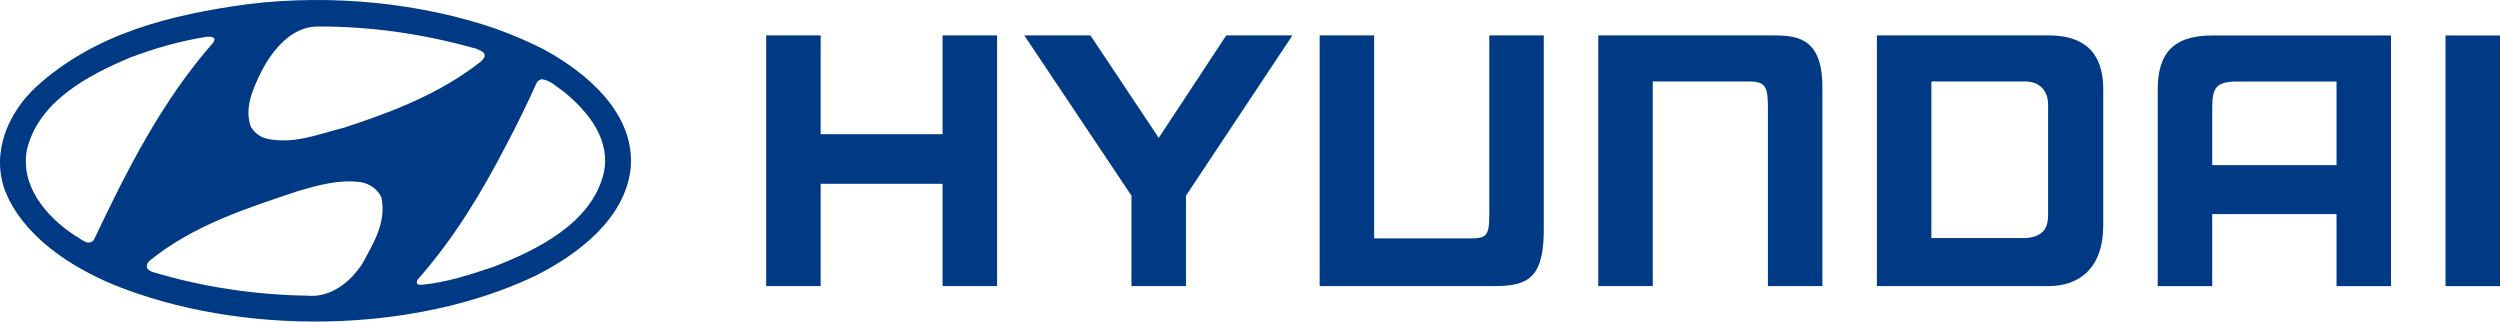
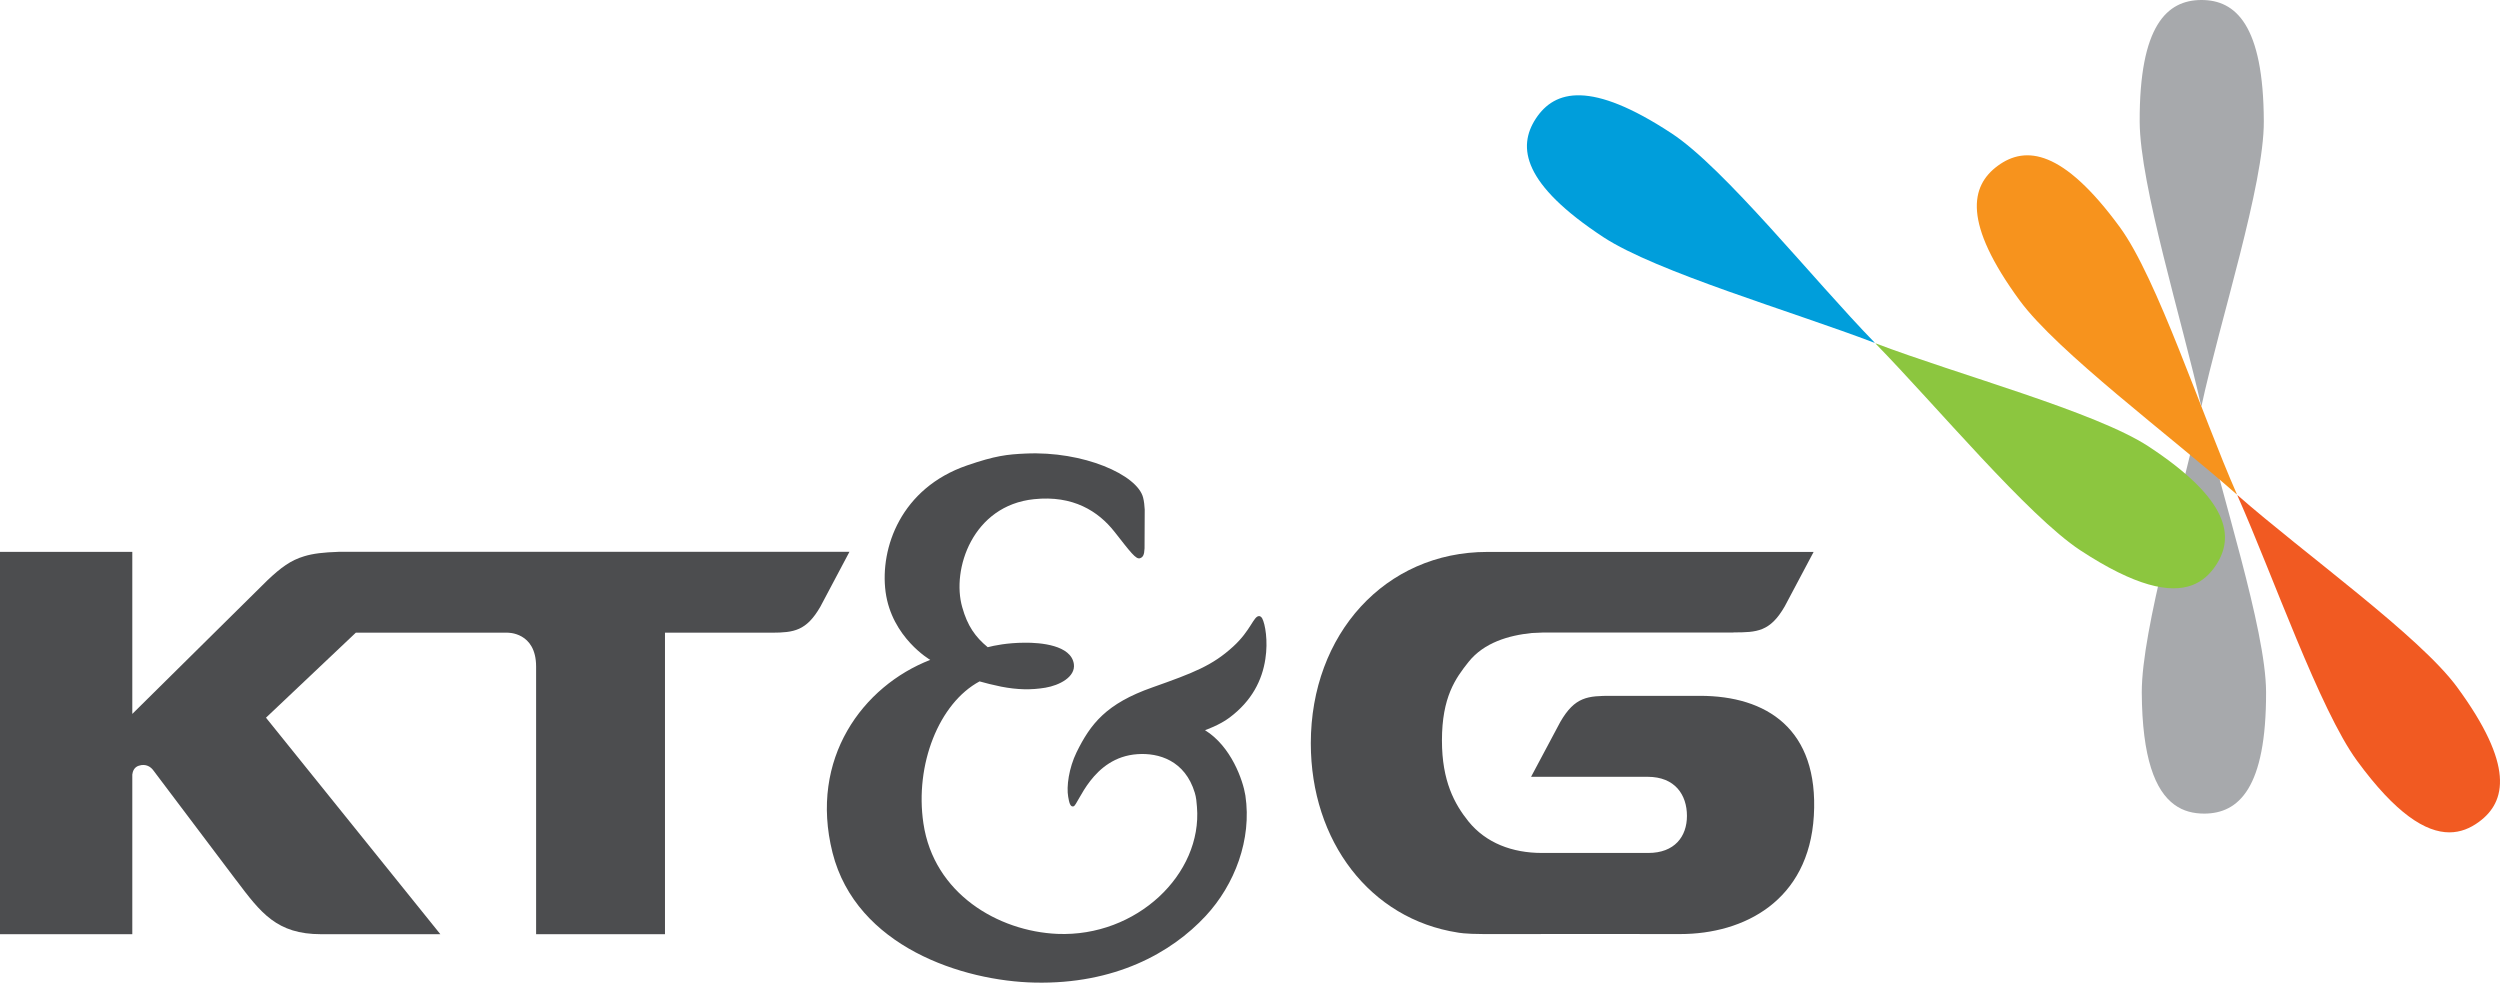
- <svg xmlns="http://www.w3.org/2000/svg" version="1.1" id="Layer_1" width="1000" height="128.62" viewBox="0 0 1000 128.62" overflow="visible" enable-background="new 0 0 371.549 47.788" xml:space="preserve" style="overflow:visible">
-   <defs id="defs837" />
-   <g id="g832" transform="matrix(2.691433,0,0,2.691433,3.9289753e-4,0.00201068)">
-     <path d="m 347.254,12.112 h -15.209 c -2.553,0.151 -3.266,0.784 -3.266,3.883 v 8.543 h 18.475 z m 8.098,-6.841 v 37.252 h -8.098 V 31.815 h -18.475 v 10.708 h -8.098 V 13.319 c 0,-5.16 2.09,-8.048 8.098,-8.048 z m -42.768,8.041 v 20.16 c 0,6.418 -3.605,9.044 -8.099,9.044 H 278.942 V 5.264 h 25.543 c 6.898,0 8.099,4.386 8.099,8.048 z m -8.195,2.242 c 0,-2.041 -1.244,-3.449 -3.422,-3.449 h -13.926 v 23.276 l 13.926,-10e-4 c 3.172,-0.161 3.422,-2.063 3.422,-3.572 z M 113.868,5.264 h 8.098 v 14.683 h 18.118 V 5.264 h 8.098 v 37.251 h -8.098 V 27.313 h -18.118 v 15.202 h -8.098 V 5.264 Z m 48.193,0 10.152,15.229 10.03,-15.229 h 9.833 L 176.258,29.08 v 13.436 h -8.099 V 29.078 L 152.231,5.264 Z m 75.472,0 h 26.096 c 3.719,0 7.32,0.522 7.215,8.048 v 29.204 h -8.098 V 15.988 c 0,-3.208 -0.385,-3.883 -2.902,-3.883 h -14.211 v 30.411 h -8.1 z m 134.016,0.007 v 37.252 h -8.1 V 5.271 Z M 196.126,42.516 h 26.094 c 5.188,0 7.321,-1.501 7.216,-8.981 V 5.264 h -8.098 v 26.593 c 0,3.188 -0.385,3.575 -2.902,3.575 H 204.225 L 204.224,5.264 h -8.098 z" id="path828" style="clip-rule:evenodd;fill:#003984;fill-rule:evenodd" />
-     <path d="m 56.707,29.416 c 0.714,3.69 -1.22,6.755 -2.827,9.73 -1.785,2.768 -4.731,5.147 -8.272,4.791 -7.946,-0.119 -15.712,-1.339 -22.914,-3.512 -0.327,-0.089 -0.654,-0.298 -0.833,-0.595 -0.149,-0.417 0.06,-0.804 0.357,-1.071 6.577,-5.327 14.403,-7.796 22.14,-10.386 2.886,-0.833 5.952,-1.726 9.195,-1.309 1.338,0.179 2.677,1.102 3.154,2.352 z M 83.816,13.645 c 3.69,3.035 7.023,7.172 5.892,12.171 -1.845,7.38 -9.879,11.308 -16.277,13.807 -3.482,1.161 -6.993,2.352 -10.802,2.709 -0.238,-0.03 -0.625,0.029 -0.685,-0.328 l 0.089,-0.416 c 5.416,-6.101 9.522,-12.944 13.124,-19.878 1.666,-3.125 3.214,-6.338 4.642,-9.493 0.208,-0.238 0.417,-0.357 0.655,-0.446 1.338,0.118 2.291,1.16 3.362,1.874 z M 31.888,5.789 31.769,6.235 C 23.943,15.132 18.795,25.458 13.915,35.724 12.963,36.617 12.04,35.426 11.177,35.039 6.832,32.183 2.904,27.57 4.035,22.095 5.85,14.954 13.2,11.145 19.331,8.557 c 3.63,-1.369 7.41,-2.47 11.397,-3.095 0.417,-10e-4 0.952,-0.06 1.16,0.327 z m 38.835,1.428 c 0.446,0.238 0.982,0.327 1.25,0.773 0.238,0.506 -0.238,0.833 -0.506,1.161 -6.16,4.82 -13.212,7.499 -20.414,9.85 -3.661,0.893 -7.351,2.5 -11.427,1.607 -0.953,-0.238 -1.815,-0.863 -2.351,-1.786 -1.012,-2.797 0.357,-5.713 1.547,-8.153 1.577,-3.065 4.375,-6.666 8.243,-6.725 8.332,-0.06 16.188,1.19 23.658,3.273 z M 81.019,7.455 C 87.328,10.907 94.47,16.977 93.726,25.071 92.863,32.57 85.87,37.807 79.621,40.962 61.379,49.681 35.758,49.948 16.921,42.331 10.552,39.683 3.41,35.13 0.731,28.285 -1.322,22.661 1.177,16.799 5.374,12.901 14.152,4.926 25.341,2.189 36.858,0.611 c 12.499,-1.518 25.651,-0.179 36.84,3.66 2.5,0.923 4.97,1.935 7.321,3.184 z" id="path830" style="clip-rule:evenodd;fill:#003984;fill-rule:evenodd" />
+ <svg xmlns="http://www.w3.org/2000/svg" version="1.1" id="svg2" xml:space="preserve" width="553.064" height="217.39" viewBox="0 0 553.064 217.39">
+   <defs id="defs6">
+     <clipPath clipPathUnits="userSpaceOnUse" id="clipPath18">
+       <path d="M 0,595.276 H 841.89 V 0 H 0 Z" id="path16" />
+     </clipPath>
+     <clipPath clipPathUnits="userSpaceOnUse" id="clipPath42">
+       <path d="m 524.73,322.184 h 57.984 V 281.543 H 524.73 Z" id="path40" />
+     </clipPath>
+     <clipPath clipPathUnits="userSpaceOnUse" id="clipPath58">
+       <path d="m 466.895,363.346 h 57.707 v -41.071 h -57.707 z" id="path56" />
+     </clipPath>
+   </defs>
+   <g id="g10" transform="matrix(1.333333,0,0,-1.333333,-284.7281,505.5415)">
+     <g id="g12">
+       <g id="g14" clip-path="url(#clipPath18)">
+         <g id="g20" transform="translate(578.8027,311.5508)">
+           <path d="m 0,0 -0.045,0.006 c -3.06,-14.213 -9.867,-36.78 -9.85,-47.279 0.055,-10.921 2.237,-16.326 5.415,-18.634 1.466,-1.082 3.169,-1.485 4.974,-1.481 5.68,0.024 10.279,4.2 10.235,20.179 C 10.693,-36.691 3.189,-14.207 0,0" style="fill:#a7a9ac;fill-opacity:1;fill-rule:nonzero;stroke:none" id="path22" />
+         </g>
+         <g id="g24" transform="translate(578.8027,311.7441)">
+           <path d="M 0,0 C 3.088,14.256 10.408,36.794 10.354,47.283 10.299,63.275 5.682,67.43 -0.018,67.412 -5.707,67.394 -10.307,63.189 -10.242,47.201 -10.197,36.711 -3.215,14.224 -0.027,0.014 Z" style="fill:#a7a9ac;fill-opacity:1;fill-rule:nonzero;stroke:none" id="path26" />
+         </g>
+         <g id="g28" transform="translate(584.8047,296.9883)">
+           <path d="m 0,0 -0.037,-0.031 c 5.898,-13.284 13.65,-35.537 19.853,-44.022 6.44,-8.803 11.387,-11.883 15.327,-11.883 1.824,0 3.445,0.668 4.892,1.732 4.59,3.358 5.856,9.455 -3.599,22.346 C 30.232,-23.374 10.93,-9.605 0,0" style="fill:#f15a22;fill-opacity:1;fill-rule:nonzero;stroke:none" id="path30" />
+         </g>
+         <g id="g32" transform="translate(584.6934,297.1465)">
+           <path d="m 0,0 c -5.881,13.324 -13.221,35.865 -19.441,44.341 -9.436,12.886 -15.629,13.536 -20.219,10.175 -4.59,-3.364 -5.836,-9.461 3.619,-22.364 6.201,-8.461 25.084,-22.533 36.006,-32.168 z" style="fill:#f7931d;fill-opacity:1;fill-rule:nonzero;stroke:none" id="path34" />
+         </g>
+         <g id="g36">
+           <g id="g38" />
+           <g id="g50">
+             <g clip-path="url(#clipPath42)" id="g48">
+               <g transform="translate(524.7578,322.1836)" id="g46">
+                 <path d="m 0,0 -0.027,-0.03 c 10.16,-10.406 25.232,-28.54 33.998,-34.316 9.134,-5.987 14.843,-7.147 18.527,-5.777 1.703,0.633 2.986,1.833 3.975,3.339 3.115,4.747 2.172,10.889 -11.176,19.67 C 36.5,-11.341 13.605,-5.182 0,0" style="fill:#8cc63f;fill-opacity:1;fill-rule:nonzero;stroke:none" id="path44" />
+               </g>
+             </g>
+           </g>
+         </g>
+         <g id="g52">
+           <g id="g54" />
+           <g id="g66">
+             <g clip-path="url(#clipPath58)" id="g64">
+               <g transform="translate(524.6016,322.2949)" id="g62">
+                 <path d="m 0,0 c -10.178,10.448 -24.938,28.99 -33.715,34.74 -13.365,8.781 -19.375,7.215 -22.51,2.455 -3.123,-4.752 -2.152,-10.902 11.205,-19.684 8.778,-5.753 31.379,-12.34 44.985,-17.531 z" style="fill:#009edb;fill-opacity:1;fill-rule:nonzero;stroke:none" id="path60" />
+               </g>
+             </g>
+           </g>
+         </g>
+         <g id="g68" transform="translate(422.4492,276.9346)">
+           <path d="m 0,0 c -0.924,0 -1.363,-2.377 -4.295,-5.054 -3.428,-3.14 -6.516,-4.341 -13.395,-6.774 -7.669,-2.693 -10.261,-6.042 -12.589,-10.766 -1.282,-2.637 -1.694,-5.684 -1.391,-7.387 0.154,-0.863 0.311,-1.763 0.897,-1.585 0.796,0.243 3.069,8.148 10.599,8.658 3.51,0.247 7.889,-1.036 9.51,-6.405 0.238,-0.769 0.303,-1.567 0.359,-2.345 0.914,-11.147 -9.997,-21.616 -23.162,-21.071 -9.821,0.43 -20.504,6.672 -22.226,18.345 -1.448,9.744 2.584,19.932 9.318,23.55 0.952,-0.274 2.189,-0.586 3.582,-0.871 2.684,-0.522 4.975,-0.575 7.356,-0.173 2.291,0.39 5.011,1.769 4.708,3.93 -0.457,3.142 -5.55,3.564 -8.207,3.532 -2.869,-0.019 -5.031,-0.471 -6.084,-0.747 -2.061,1.699 -3.362,3.528 -4.232,6.642 -1.797,6.276 1.723,16.868 11.919,17.92 6.486,0.678 10.655,-2.006 13.33,-5.39 2.666,-3.395 3.573,-4.641 4.251,-4.407 0.494,0.169 0.705,0.549 0.751,1.634 l 0.028,6.441 c -0.037,0.687 -0.109,1.365 -0.265,1.979 -0.936,3.784 -9.914,7.764 -19.515,7.311 -3.032,-0.133 -5.03,-0.358 -9.702,-1.969 -10.949,-3.766 -14.467,-13.66 -13.514,-20.972 1.018,-7.603 7.412,-11.292 7.412,-11.292 -11.159,-4.338 -20.146,-16.339 -16.216,-31.983 3.949,-15.624 21.639,-21.318 33.586,-21.561 13.194,-0.284 22.603,4.882 28.347,11.076 4.791,5.167 7.668,12.678 6.569,19.968 -0.395,2.514 -2.354,8.154 -6.698,10.834 0,0 2.42,0.843 4.041,2.07 3.756,2.798 5.451,6.257 5.973,9.748 0.467,2.985 -0.027,5.817 -0.531,6.748 C 0.514,-0.366 0.322,0 0,0" style="fill:#4c4d4f;fill-opacity:1;fill-rule:nonzero;stroke:none" id="path70" />
+         </g>
+         <g id="g72" transform="translate(459.7109,224.1777)">
+           <path d="M 0,0 C 7.42,0.004 32.578,0.018 32.615,0 43.188,0 53.943,5.506 54.787,19.614 55.639,34.067 46.898,39.526 35.895,39.526 H 21.219 c -3.905,0 -6.074,-0.113 -8.504,-4.338 L 7.869,26.092 h 19.34 c 4.555,0 6.523,-3.006 6.523,-6.487 0,-3.436 -2.06,-6.148 -6.404,-6.148 H 9.666 c -4.93,0 -9.281,1.655 -12.178,5.224 -2.334,2.903 -4.406,6.709 -4.406,13.424 0,7.216 2.236,10.303 4.406,13.04 2.567,3.219 6.662,4.411 10.492,4.803 l 1.768,0.077 h 31.707 v 0.025 c 3.885,0 6.076,0.1 8.504,4.324 l 4.791,9.029 H 0.604 c -16.958,0 -29.28,-13.665 -29.28,-31.75 0,-16.271 9.858,-29.152 24.379,-31.401 C -4.297,0.252 -3.133,0 0,0" style="fill:#4c4d4f;fill-opacity:1;fill-rule:nonzero;stroke:none" id="path74" />
+         </g>
+         <g id="g76" transform="translate(302.4961,268.5605)">
+           <path d="m 0,0 c 0,5.776 -4.773,5.62 -4.773,5.62 h -25.14 l -14.906,-14.104 28.932,-35.922 h -19.797 c -7.348,0 -10.005,3.55 -14.073,8.955 h -0.009 l -13.788,18.286 c -0.348,0.459 -1.154,1.128 -2.391,0.705 -0.742,-0.246 -0.99,-0.915 -1.054,-1.455 V -44.406 H -88.95 v 63.438 h 21.951 V -7.857 l 22.473,22.223 c 2.191,2.058 3.803,3.267 6.047,3.935 1.484,0.457 3.244,0.654 5.644,0.731 0.037,0.011 0.073,0.011 0.109,0.011 H 51.992 L 47.164,9.936 C 44.847,5.909 42.748,5.64 39.166,5.62 H 21.383 V -44.406 H 0 Z" style="fill:#4c4d4f;fill-opacity:1;fill-rule:nonzero;stroke:none" id="path78" />
+         </g>
+       </g>
+     </g>
  </g>
</svg>
